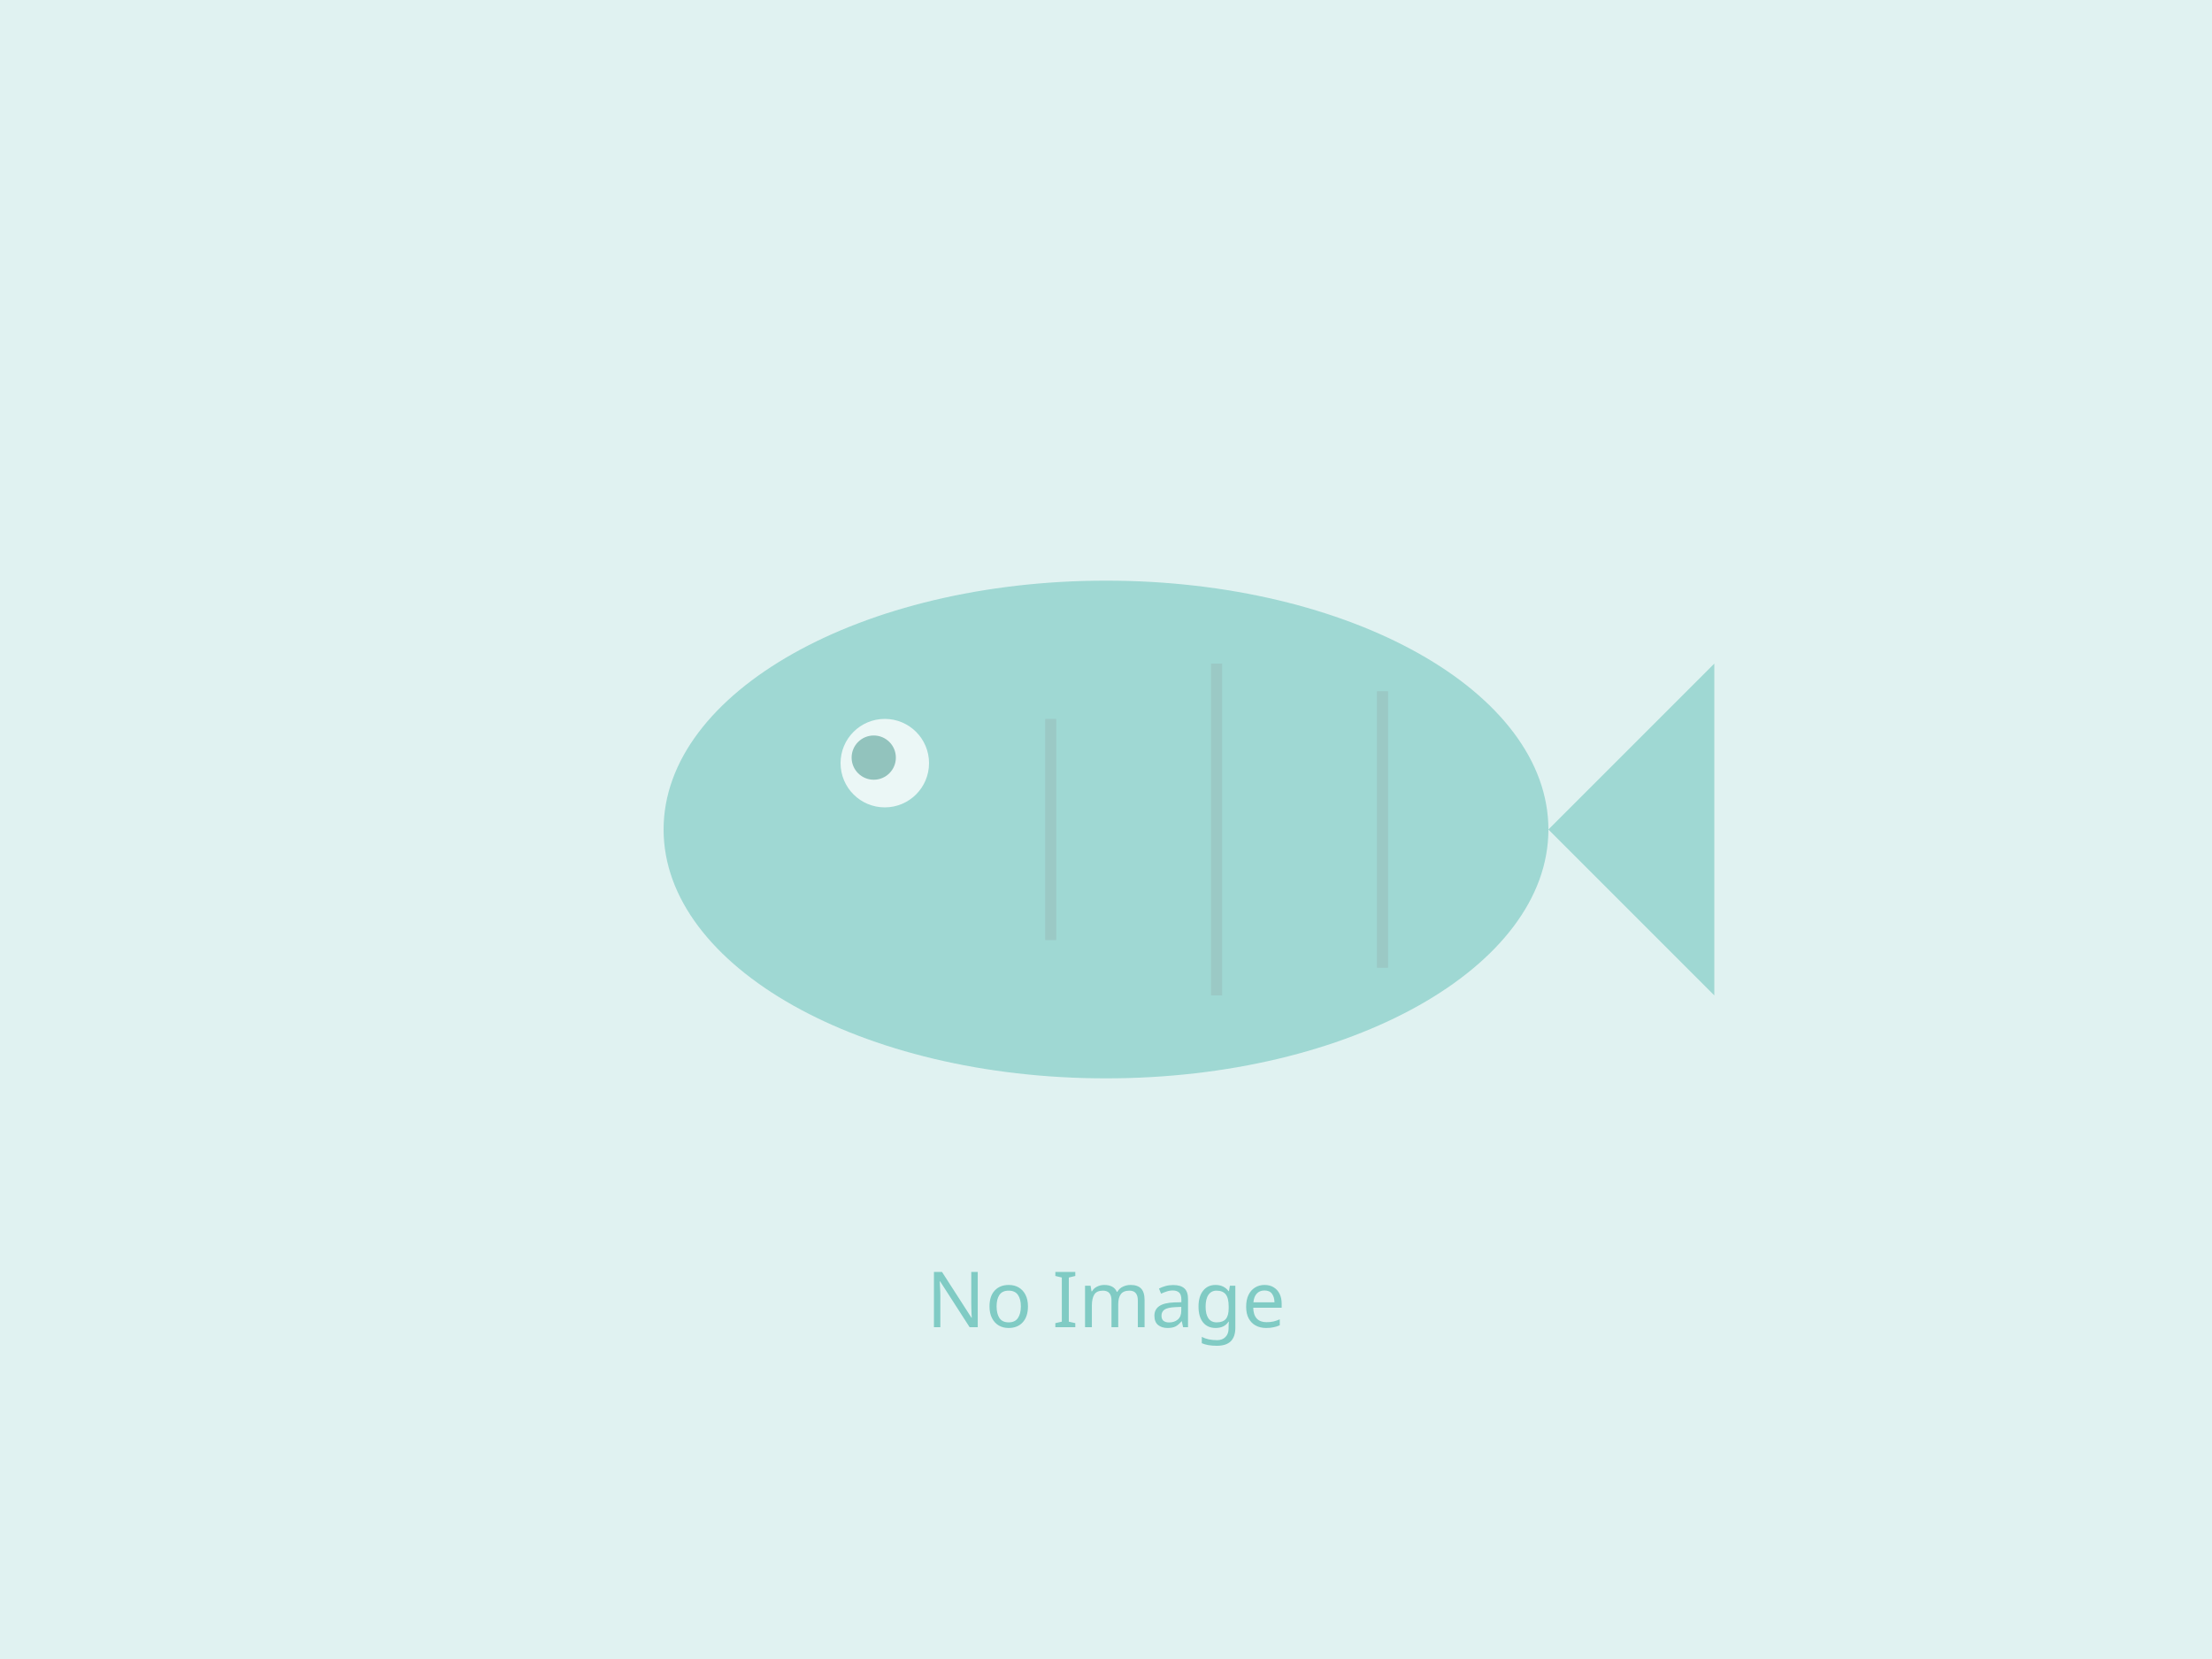
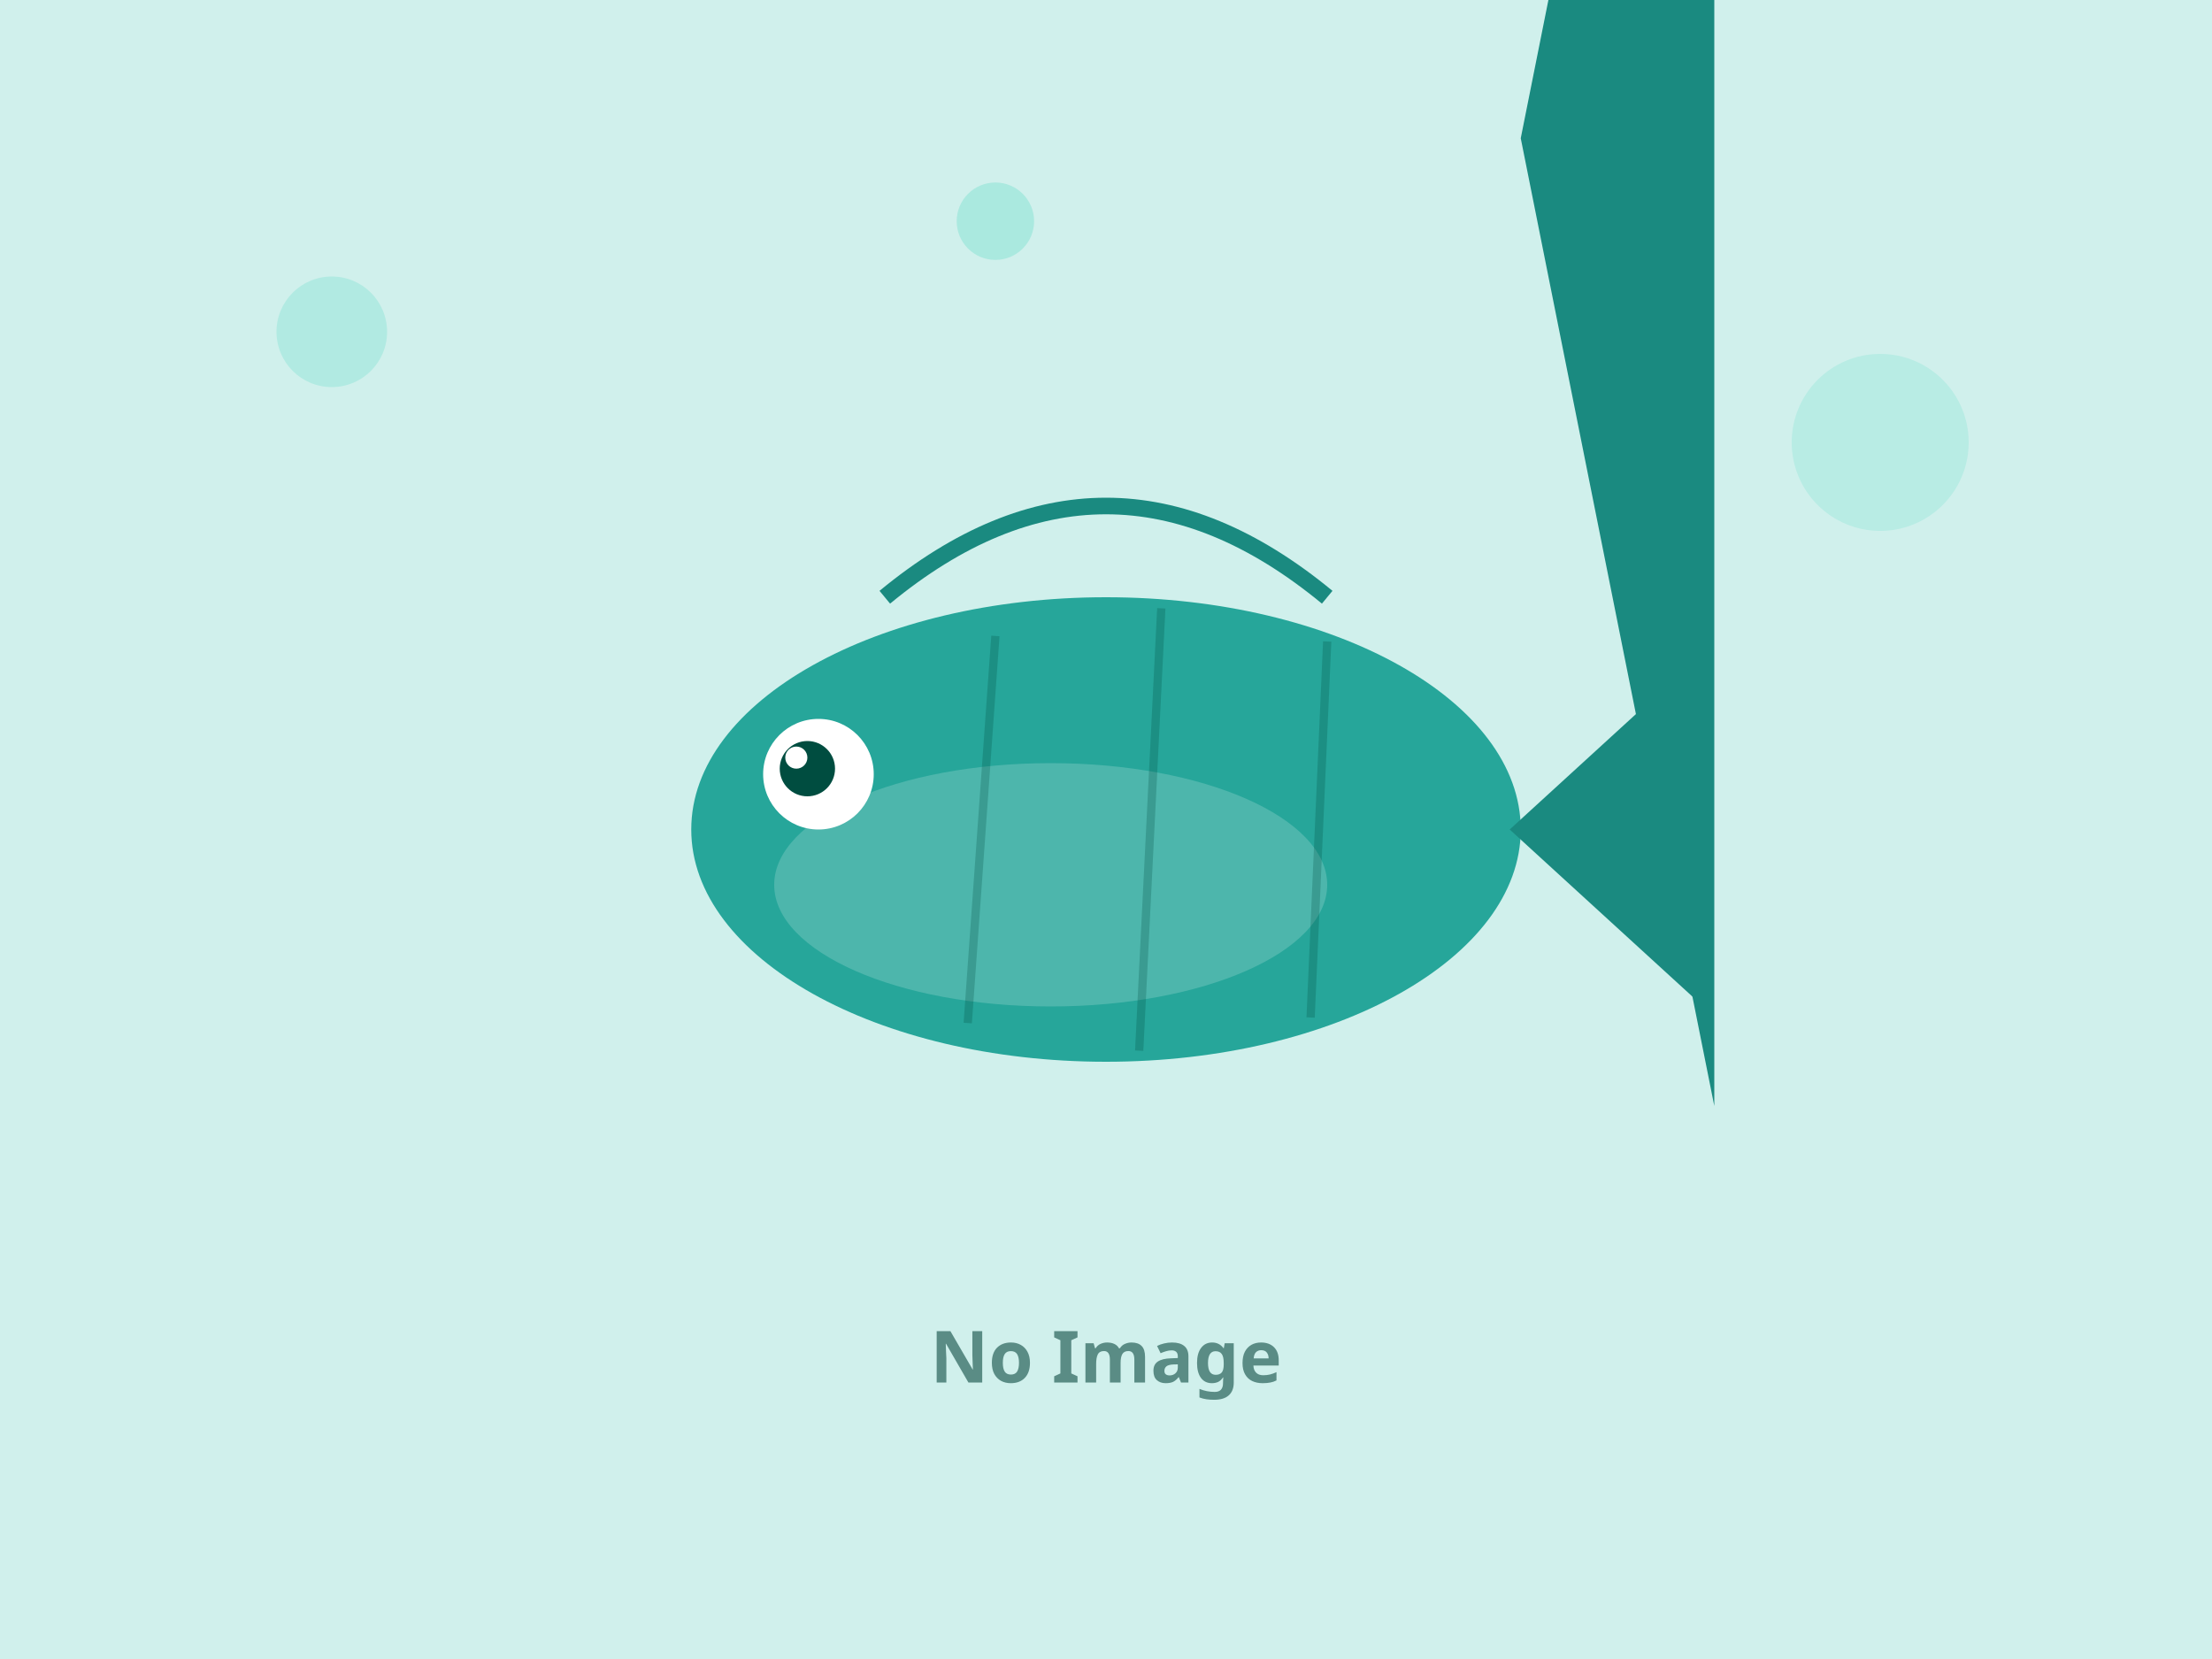
<svg xmlns="http://www.w3.org/2000/svg" width="400" height="300" viewBox="0 0 400 300">
-   <rect width="400" height="300" fill="#e0f2f1" />
-   <g transform="translate(200,150)" opacity="0.35">
-     <ellipse cx="0" cy="0" rx="80" ry="45" fill="#26a69a" />
-     <polygon points="80,0 110,-30 110,30" fill="#26a69a" />
-     <circle cx="-40" cy="-12" r="8" fill="white" />
-     <circle cx="-42" cy="-13" r="4" fill="#00695c" />
-     <line x1="-10" y1="-20" x2="-10" y2="20" stroke="#1a7a72" stroke-width="2" />
-     <line x1="20" y1="-30" x2="20" y2="30" stroke="#1a7a72" stroke-width="2" />
-     <line x1="50" y1="-25" x2="50" y2="25" stroke="#1a7a72" stroke-width="2" />
-   </g>
-   <text x="200" y="240" text-anchor="middle" font-family="sans-serif" font-size="14" fill="#80cbc4">No Image</text>
+   <rect width="400" height="300" fill="#d0f0ec" />
+   <circle cx="60" cy="60" r="10" fill="rgba(0,201,167,0.15)" />
+   <circle cx="340" cy="80" r="16" fill="rgba(0,201,167,0.12)" />
+   <circle cx="180" cy="40" r="7" fill="rgba(0,201,167,0.18)" />
+   <ellipse cx="200" cy="150" rx="75" ry="42" fill="#26a69a" />
+   <polygon points="275,150 310,-25 310,325" fill="#1a8a80" transform="rotate(0,275,150) translate(0,-125)" />
+   <polygon points="273,150 308,118 308,182" fill="#1a8a80" />
+   <ellipse cx="190" cy="160" rx="50" ry="22" fill="rgba(255,255,255,0.18)" />
+   <circle cx="148" cy="140" r="10" fill="white" />
+   <circle cx="146" cy="139" r="5" fill="#004d40" />
+   <circle cx="144" cy="137" r="2" fill="white" />
+   <line x1="180" y1="115" x2="175" y2="185" stroke="rgba(0,77,64,0.25)" stroke-width="1.5" />
+   <line x1="210" y1="110" x2="206" y2="190" stroke="rgba(0,77,64,0.25)" stroke-width="1.5" />
+   <line x1="240" y1="116" x2="237" y2="184" stroke="rgba(0,77,64,0.25)" stroke-width="1.5" />
+   <path d="M160,108 Q200,75 240,108" fill="none" stroke="#1a8a80" stroke-width="3" />
+   <text x="200" y="250" text-anchor="middle" font-family="sans-serif" font-size="13" fill="#5a8c85" font-weight="600">No Image</text>
</svg>
